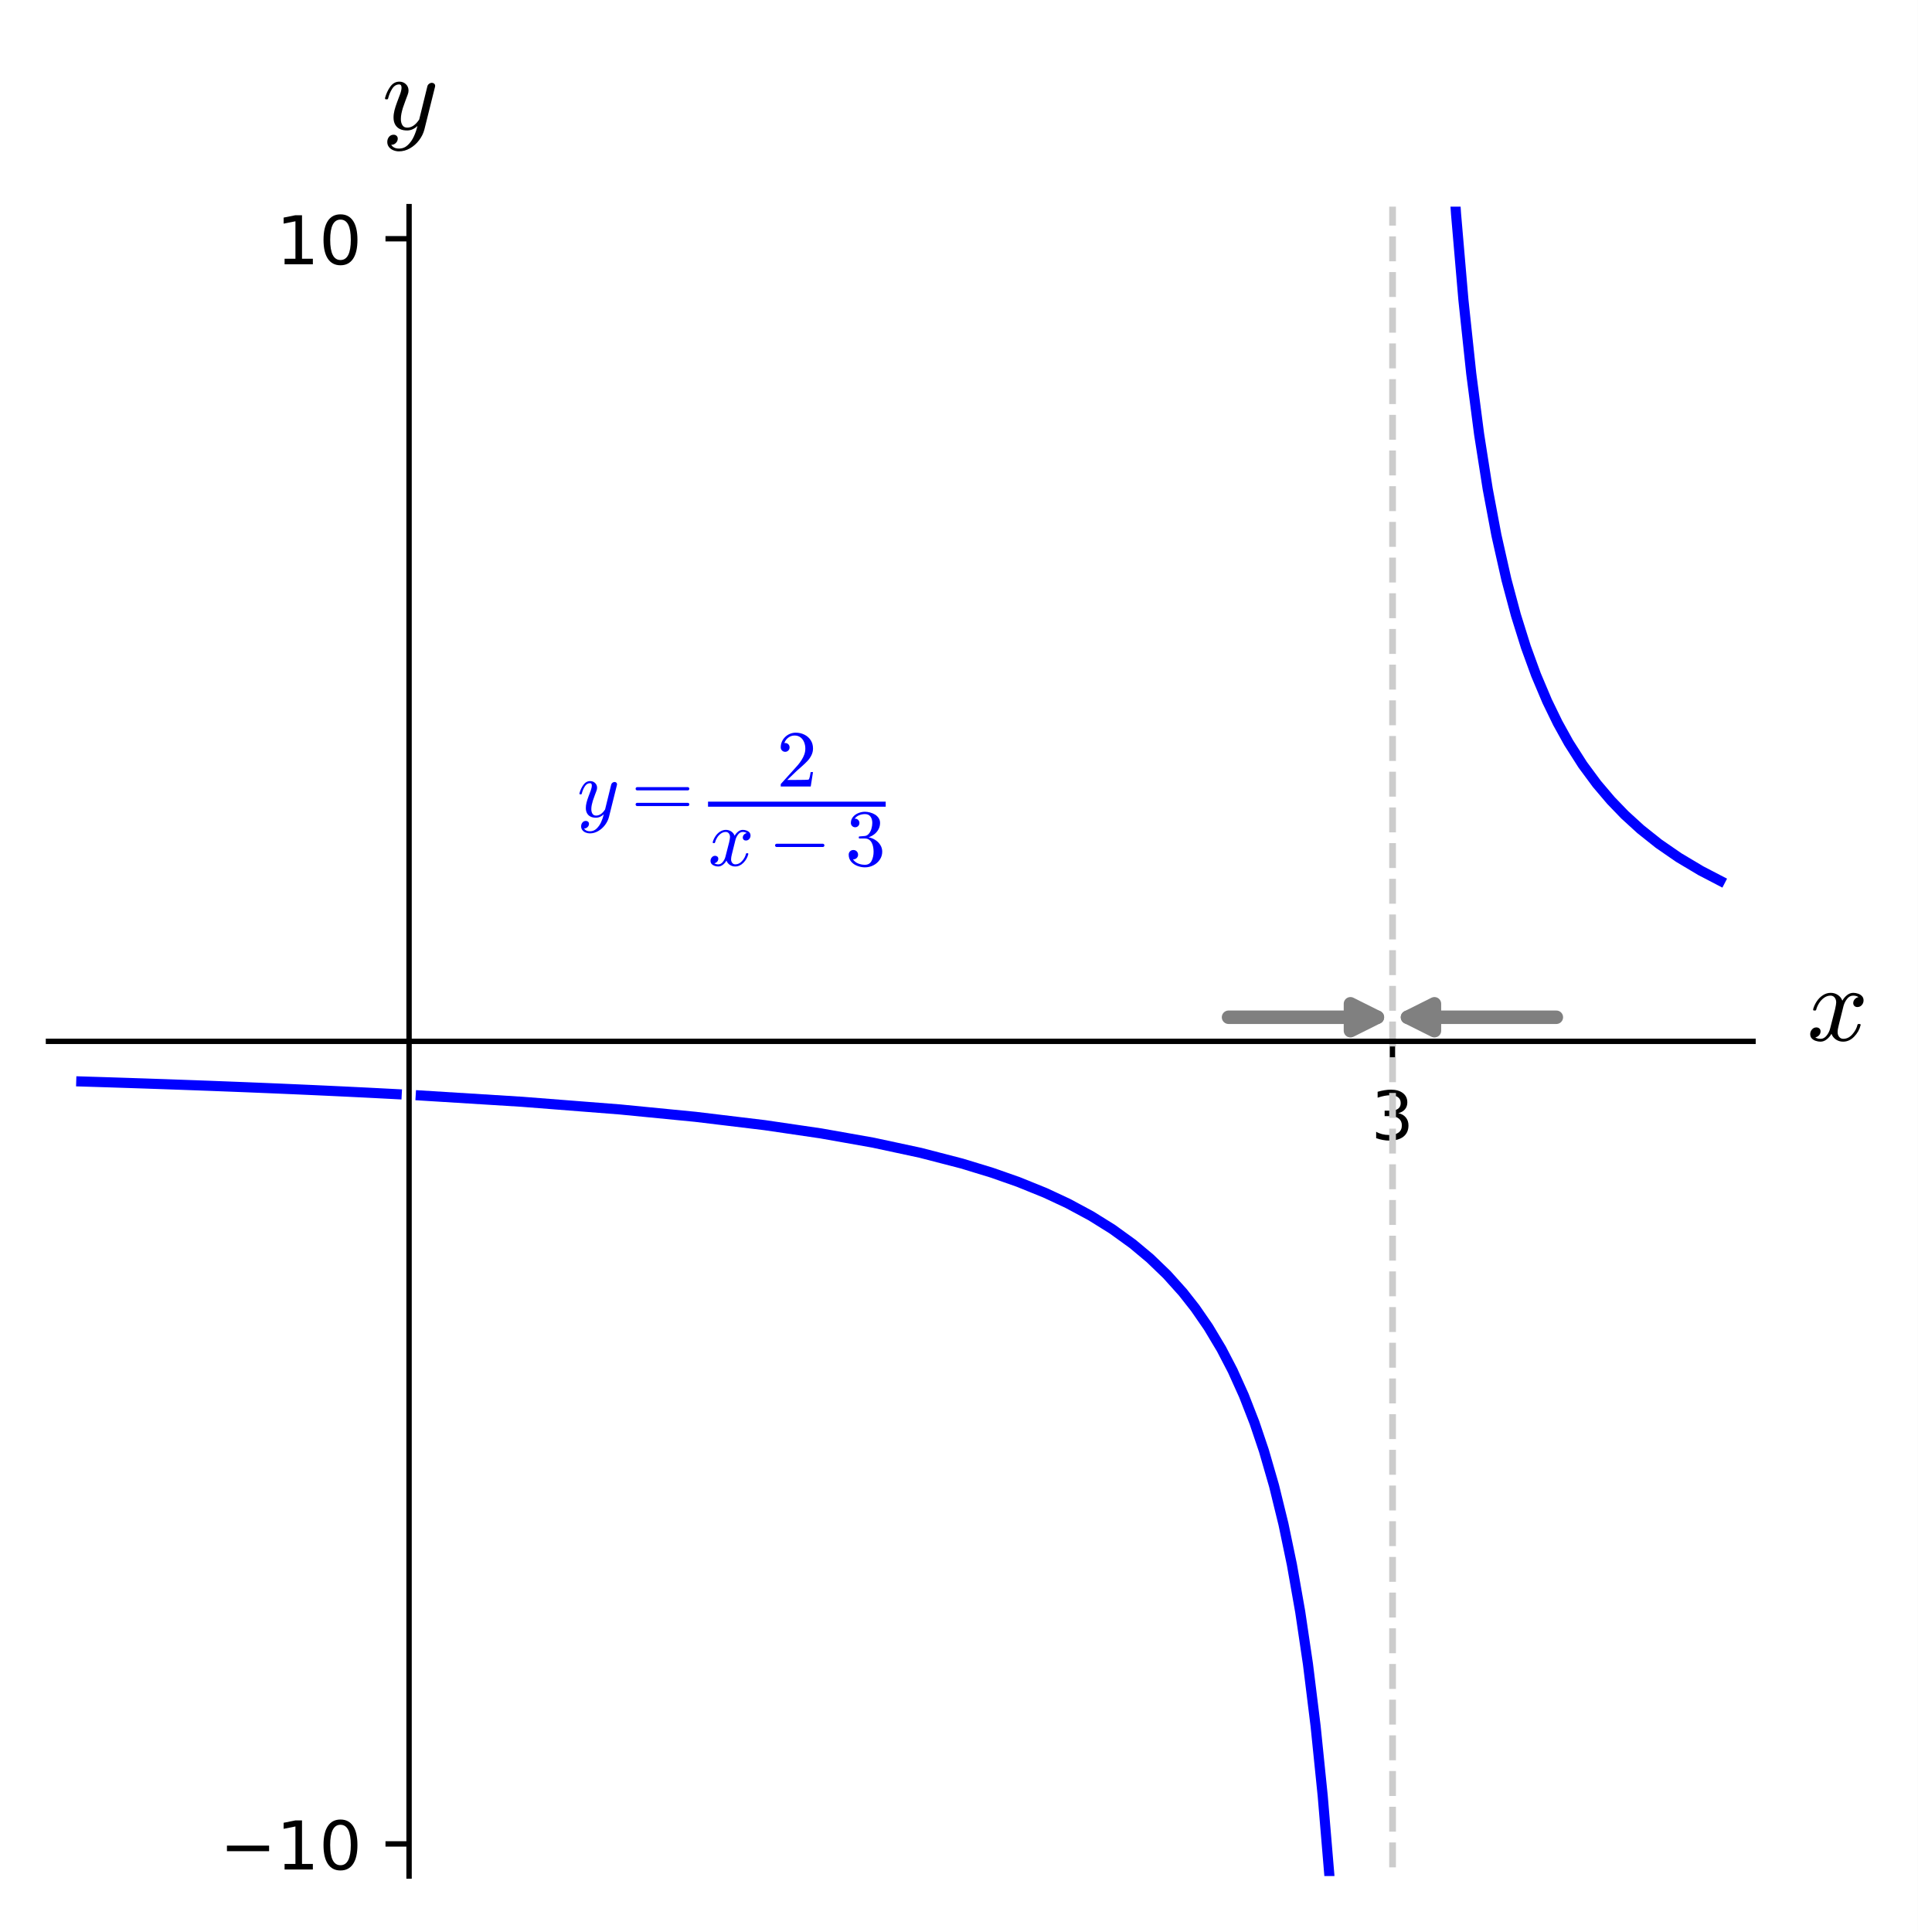
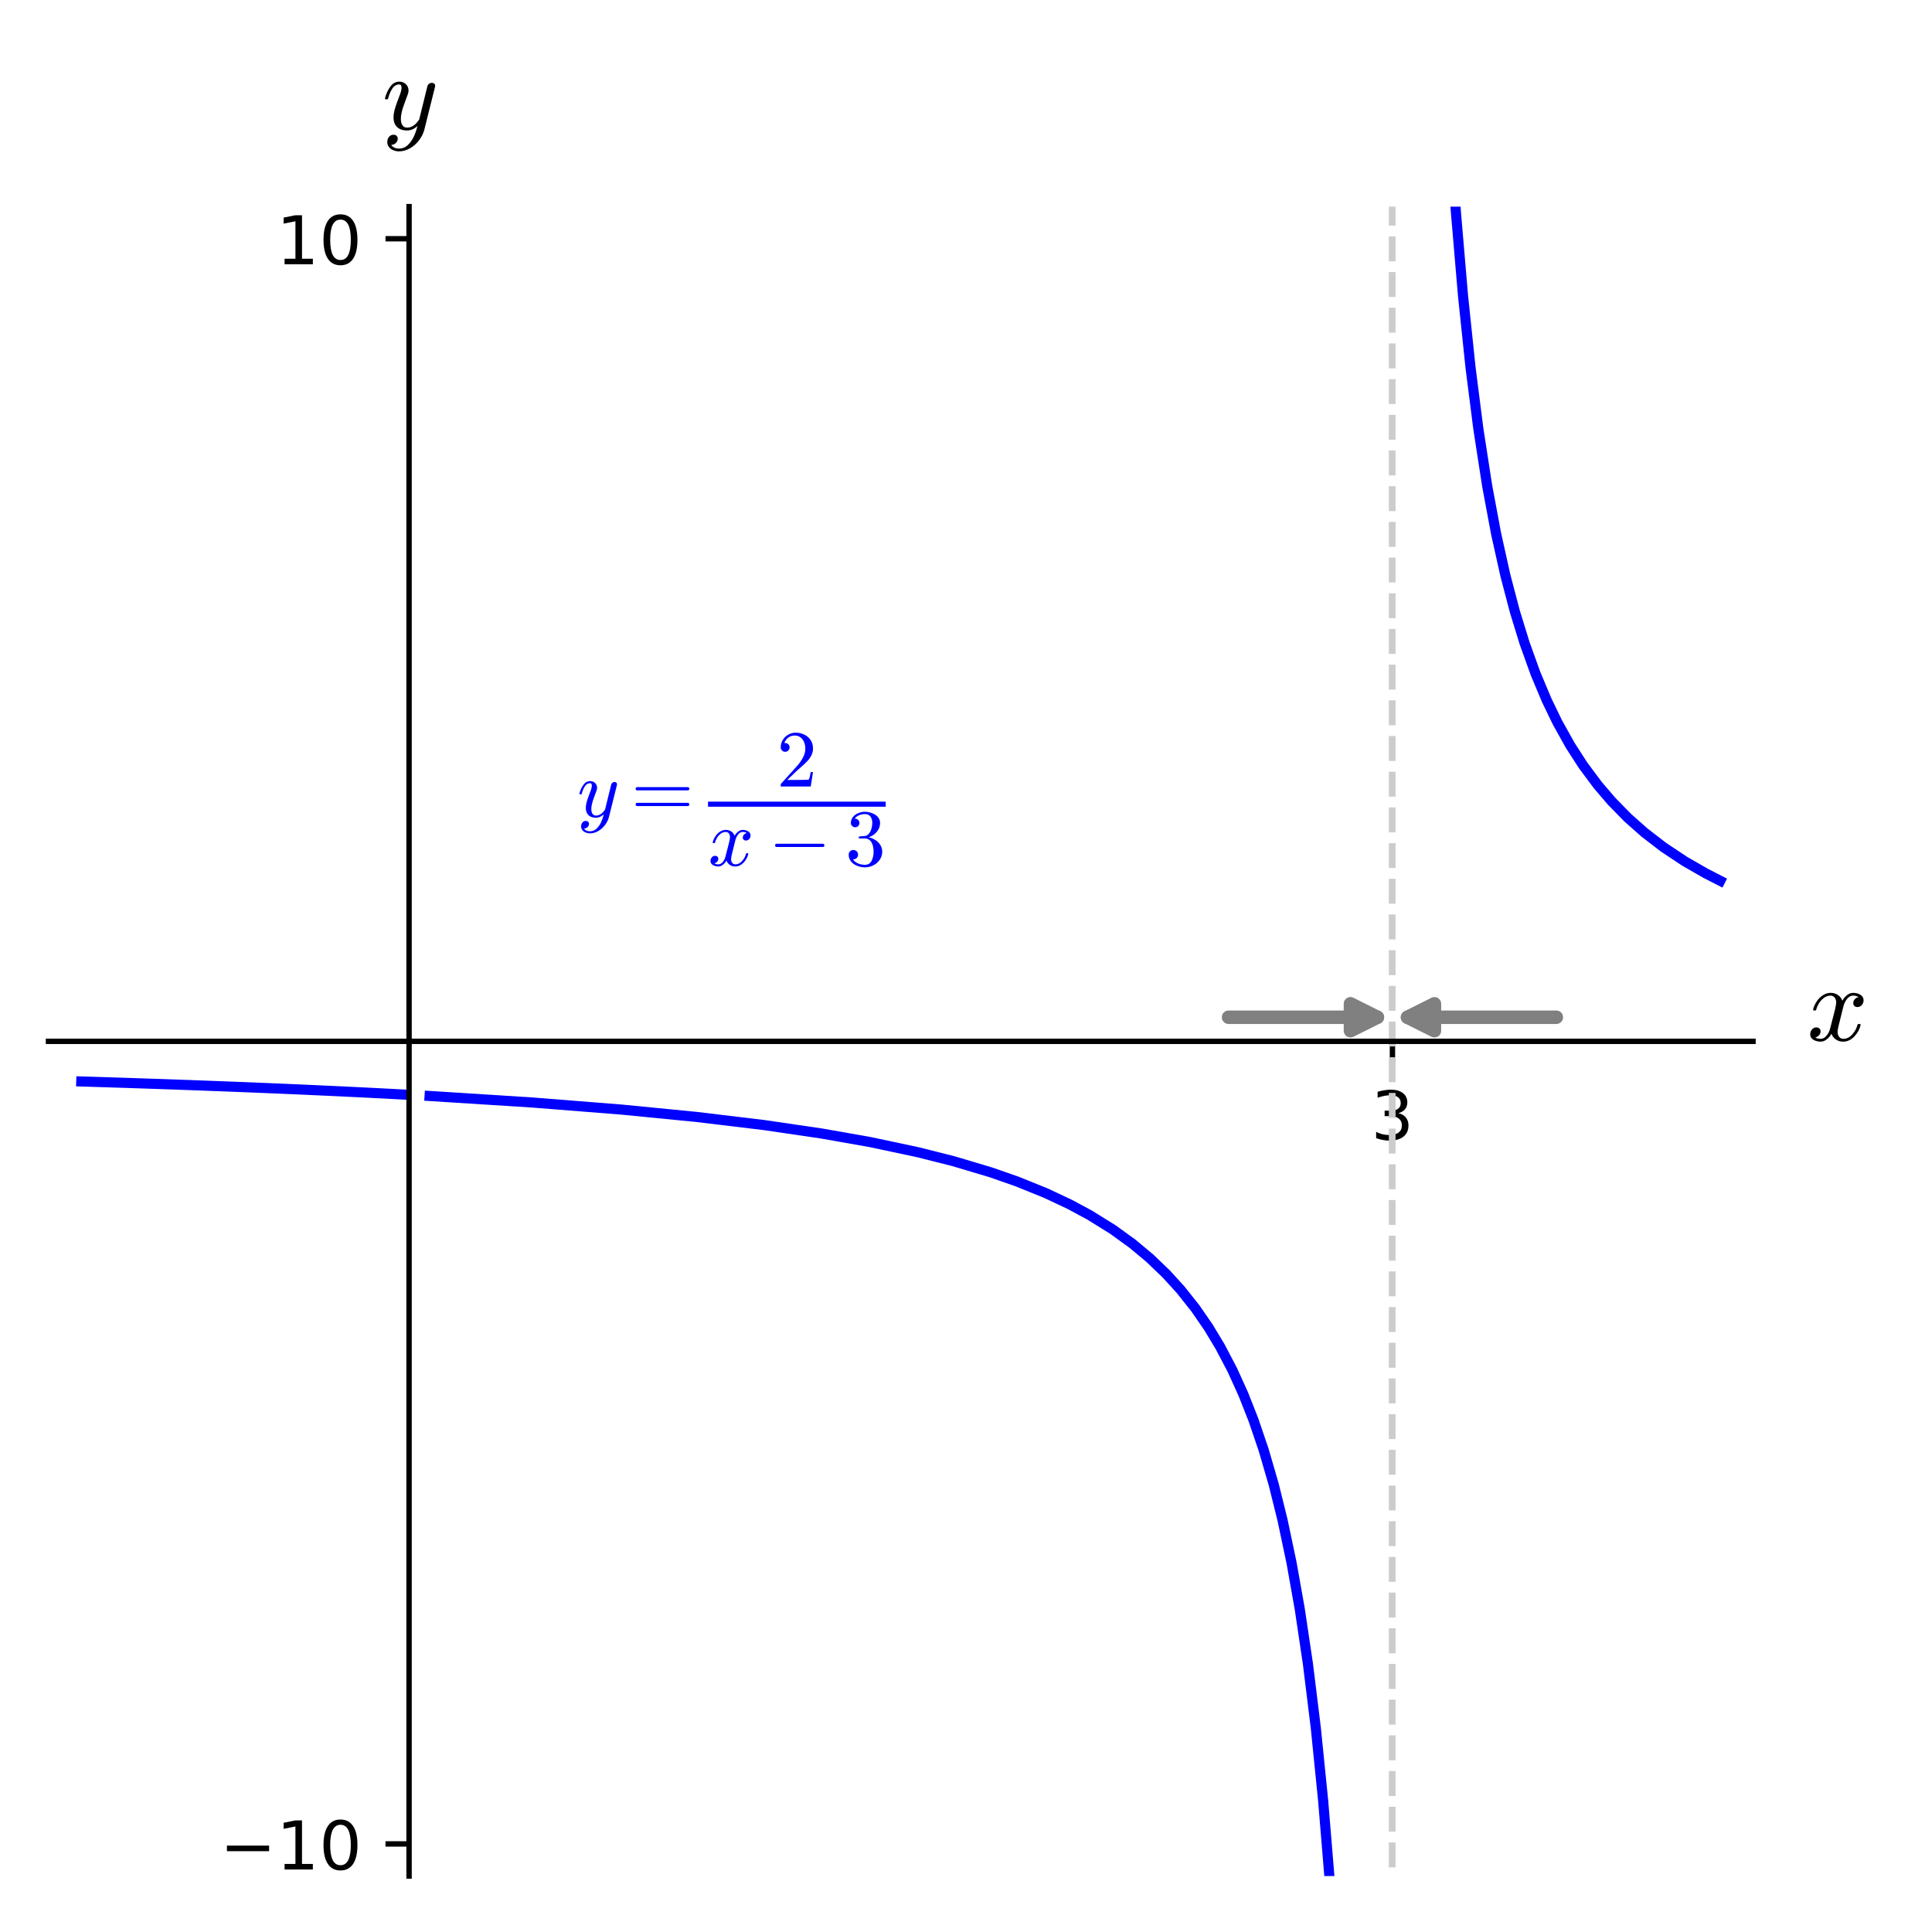
<svg xmlns="http://www.w3.org/2000/svg" xmlns:xlink="http://www.w3.org/1999/xlink" height="286.901pt" version="1.1" viewBox="0 0 284.815 286.901" width="284.815pt">
  <defs>
    <style type="text/css">*{stroke-linecap:butt;stroke-linejoin:round;}</style>
  </defs>
  <g id="figure_1">
    <g id="patch_1">
      <path d="M 0 286.901  L 284.815 286.901  L 284.815 0  L 0 0  z " style="fill:#ffffff;" />
    </g>
    <g id="axes_1">
      <g id="patch_2">
        <path d="M 7.2 278.59  L 260.335 278.59  L 260.335 30.685  L 7.2 30.685  z " style="fill:#ffffff;" />
      </g>
      <g id="matplotlib.axis_1">
        <g id="xtick_1">
          <g id="line2d_1">
            <defs>
-               <path d="M 0 0  L 0 3.5  " id="m4895afe43a" style="stroke:#000000;stroke-width:0.8;" />
+               <path d="M 0 0  L 0 3.5  " id="m0d29e81d88" style="stroke:#000000;stroke-width:0.8;" />
            </defs>
            <g>
-               <use style="stroke:#000000;stroke-width:0.8;" x="206.787" xlink:href="#m4895afe43a" y="154.637" />
+               <use style="stroke:#000000;stroke-width:0.8;" x="206.787" xlink:href="#m0d29e81d88" y="154.637" />
            </g>
          </g>
          <g id="text_1">
            <g transform="translate(203.606 169.2357)scale(0.1 -0.1)">
              <defs>
                <path d="M 40.578 39.312  Q 47.656 37.797 51.625 33  Q 55.609 28.219 55.609 21.188  Q 55.609 10.406 48.188 4.484  Q 40.766 -1.422 27.094 -1.422  Q 22.516 -1.422 17.656 -0.516  Q 12.797 0.391 7.625 2.203  L 7.625 11.719  Q 11.719 9.328 16.594 8.109  Q 21.484 6.891 26.812 6.891  Q 36.078 6.891 40.938 10.547  Q 45.797 14.203 45.797 21.188  Q 45.797 27.641 41.281 31.266  Q 36.766 34.906 28.719 34.906  L 20.219 34.906  L 20.219 43.016  L 29.109 43.016  Q 36.375 43.016 40.234 45.922  Q 44.094 48.828 44.094 54.297  Q 44.094 59.906 40.109 62.906  Q 36.141 65.922 28.719 65.922  Q 24.656 65.922 20.016 65.031  Q 15.375 64.156 9.812 62.312  L 9.812 71.094  Q 15.438 72.656 20.344 73.438  Q 25.25 74.219 29.594 74.219  Q 40.828 74.219 47.359 69.109  Q 53.906 64.016 53.906 55.328  Q 53.906 49.266 50.438 45.094  Q 46.969 40.922 40.578 39.312  z " id="DejaVuSans-51" />
              </defs>
              <use xlink:href="#DejaVuSans-51" />
            </g>
          </g>
        </g>
        <g id="text_2">
          <g transform="translate(268.335 154.6373)scale(0.16 -0.16)">
            <defs>
              <path d="M 7.812 2.875  Q 9.578 1.516 12.797 1.516  Q 15.922 1.516 18.312 4.516  Q 20.703 7.516 21.578 11.078  L 26.125 28.812  Q 27.203 33.641 27.203 35.406  Q 27.203 37.891 25.812 39.75  Q 24.422 41.609 21.922 41.609  Q 18.75 41.609 15.969 39.625  Q 13.188 37.641 11.281 34.594  Q 9.375 31.547 8.594 28.422  Q 8.406 27.781 7.812 27.781  L 6.594 27.781  Q 5.812 27.781 5.812 28.719  L 5.812 29  Q 6.781 32.719 9.125 36.25  Q 11.469 39.797 14.859 41.984  Q 18.266 44.188 22.125 44.188  Q 25.781 44.188 28.734 42.234  Q 31.688 40.281 32.906 36.922  Q 34.625 39.984 37.281 42.078  Q 39.938 44.188 43.109 44.188  Q 45.266 44.188 47.5 43.422  Q 49.75 42.672 51.172 41.109  Q 52.594 39.547 52.594 37.203  Q 52.594 34.672 50.953 32.828  Q 49.312 31 46.781 31  Q 45.172 31 44.094 32.031  Q 43.016 33.062 43.016 34.625  Q 43.016 36.719 44.453 38.297  Q 45.906 39.891 47.906 40.188  Q 46.094 41.609 42.922 41.609  Q 39.703 41.609 37.328 38.625  Q 34.969 35.641 33.984 31.984  L 29.594 14.312  Q 28.516 10.297 28.516 7.719  Q 28.516 5.172 29.953 3.344  Q 31.391 1.516 33.797 1.516  Q 38.484 1.516 42.156 5.641  Q 45.844 9.766 47.016 14.703  Q 47.219 15.281 47.797 15.281  L 49.031 15.281  Q 49.422 15.281 49.656 15.016  Q 49.906 14.75 49.906 14.406  Q 49.906 14.312 49.812 14.109  Q 48.391 8.156 43.844 3.516  Q 39.312 -1.125 33.594 -1.125  Q 29.938 -1.125 26.984 0.844  Q 24.031 2.828 22.797 6.203  Q 21.234 3.266 18.469 1.062  Q 15.719 -1.125 12.594 -1.125  Q 10.453 -1.125 8.172 -0.359  Q 5.906 0.391 4.484 1.953  Q 3.078 3.516 3.078 5.906  Q 3.078 8.25 4.703 10.172  Q 6.344 12.109 8.797 12.109  Q 10.453 12.109 11.578 11.109  Q 12.703 10.109 12.703 8.5  Q 12.703 6.391 11.297 4.828  Q 9.906 3.266 7.812 2.875  z " id="Cmmi10-120" />
            </defs>
            <use transform="translate(0 0.8125)" xlink:href="#Cmmi10-120" />
          </g>
        </g>
      </g>
      <g id="matplotlib.axis_2">
        <g id="ytick_1">
          <g id="line2d_2">
            <defs>
-               <path d="M 0 0  L -3.5 0  " id="m1809f72548" style="stroke:#000000;stroke-width:0.8;" />
+               <path d="M 0 0  L -3.5 0  " id="m89b7710b8d" style="stroke:#000000;stroke-width:0.8;" />
            </defs>
            <g>
-               <use style="stroke:#000000;stroke-width:0.8;" x="60.748" xlink:href="#m1809f72548" y="35.452" />
+               <use style="stroke:#000000;stroke-width:0.8;" x="60.748" xlink:href="#m89b7710b8d" y="35.452" />
            </g>
          </g>
          <g id="text_3">
            <g transform="translate(41.02279 39.25162)scale(0.1 -0.1)">
              <defs>
                <path d="M 12.406 8.297  L 28.516 8.297  L 28.516 63.922  L 10.984 60.406  L 10.984 69.391  L 28.422 72.906  L 38.281 72.906  L 38.281 8.297  L 54.391 8.297  L 54.391 0  L 12.406 0  z " id="DejaVuSans-49" />
                <path d="M 31.781 66.406  Q 24.172 66.406 20.328 58.906  Q 16.5 51.422 16.5 36.375  Q 16.5 21.391 20.328 13.891  Q 24.172 6.391 31.781 6.391  Q 39.453 6.391 43.281 13.891  Q 47.125 21.391 47.125 36.375  Q 47.125 51.422 43.281 58.906  Q 39.453 66.406 31.781 66.406  z M 31.781 74.219  Q 44.047 74.219 50.516 64.516  Q 56.984 54.828 56.984 36.375  Q 56.984 17.969 50.516 8.266  Q 44.047 -1.422 31.781 -1.422  Q 19.531 -1.422 13.062 8.266  Q 6.594 17.969 6.594 36.375  Q 6.594 54.828 13.062 64.516  Q 19.531 74.219 31.781 74.219  z " id="DejaVuSans-48" />
              </defs>
              <use xlink:href="#DejaVuSans-49" />
              <use x="63.623" xlink:href="#DejaVuSans-48" />
            </g>
          </g>
        </g>
        <g id="ytick_2">
          <g id="line2d_3">
            <g>
-               <use style="stroke:#000000;stroke-width:0.8;" x="60.748" xlink:href="#m1809f72548" y="273.822" />
+               <use style="stroke:#000000;stroke-width:0.8;" x="60.748" xlink:href="#m89b7710b8d" y="273.822" />
            </g>
          </g>
          <g id="text_4">
            <g transform="translate(32.6431 277.6214)scale(0.1 -0.1)">
              <defs>
                <path d="M 10.594 35.5  L 73.188 35.5  L 73.188 27.203  L 10.594 27.203  z " id="DejaVuSans-8722" />
              </defs>
              <use xlink:href="#DejaVuSans-8722" />
              <use x="83.789" xlink:href="#DejaVuSans-49" />
              <use x="147.412" xlink:href="#DejaVuSans-48" />
            </g>
          </g>
        </g>
        <g id="text_5">
          <g transform="translate(56.74779 19.325)scale(0.16 -0.16)">
            <defs>
              <path d="M 8.406 -14.312  Q 10.5 -17.922 15.719 -17.922  Q 20.453 -17.922 23.922 -14.594  Q 27.391 -11.281 29.516 -6.562  Q 31.641 -1.859 32.812 3.078  Q 28.375 -1.125 23.188 -1.125  Q 19.234 -1.125 16.453 0.234  Q 13.672 1.609 12.125 4.312  Q 10.594 7.031 10.594 10.891  Q 10.594 14.156 11.469 17.594  Q 12.359 21.047 13.938 25.266  Q 15.531 29.5 16.703 32.625  Q 18.016 36.281 18.016 38.625  Q 18.016 41.609 15.828 41.609  Q 11.859 41.609 9.297 37.531  Q 6.734 33.453 5.516 28.422  Q 5.328 27.781 4.688 27.781  L 3.516 27.781  Q 2.688 27.781 2.688 28.719  L 2.688 29  Q 4.297 34.969 7.609 39.578  Q 10.938 44.188 16.016 44.188  Q 19.578 44.188 22.047 41.844  Q 24.516 39.5 24.516 35.891  Q 24.516 34.031 23.688 31.984  Q 23.25 30.766 21.688 26.656  Q 20.125 22.562 19.281 19.875  Q 18.453 17.188 17.922 14.594  Q 17.391 12.016 17.391 9.422  Q 17.391 6.109 18.797 3.812  Q 20.219 1.516 23.297 1.516  Q 29.5 1.516 34.422 9.078  L 42 39.891  Q 42.328 41.219 43.547 42.156  Q 44.781 43.109 46.188 43.109  Q 47.406 43.109 48.312 42.328  Q 49.219 41.547 49.219 40.281  Q 49.219 39.703 49.125 39.5  L 39.203 -0.297  Q 37.891 -5.422 34.375 -10.109  Q 30.859 -14.797 25.906 -17.656  Q 20.953 -20.516 15.578 -20.516  Q 12.984 -20.516 10.438 -19.5  Q 7.906 -18.5 6.344 -16.5  Q 4.781 -14.5 4.781 -11.812  Q 4.781 -9.078 6.391 -7.078  Q 8.016 -5.078 10.688 -5.078  Q 12.312 -5.078 13.406 -6.078  Q 14.5 -7.078 14.5 -8.688  Q 14.5 -10.984 12.781 -12.688  Q 11.078 -14.406 8.797 -14.406  Q 8.688 -14.359 8.594 -14.328  Q 8.5 -14.312 8.406 -14.312  z " id="Cmmi10-121" />
            </defs>
            <use transform="translate(0 0.8125)" xlink:href="#Cmmi10-121" />
          </g>
        </g>
      </g>
      <g id="patch_3">
-         <path clip-path="url(#pa0831e0418)" d="M 182.447 151.062  Q 194.617 151.062 204.551 151.062  " style="fill:none;stroke:#808080;stroke-linecap:round;stroke-width:2;" />
-         <path clip-path="url(#pa0831e0418)" d="M 200.551 149.062  L 204.551 151.062  L 200.551 153.062  L 200.551 149.062  z " style="fill:#808080;stroke:#808080;stroke-linecap:round;stroke-width:2;" />
+         <path clip-path="url(#p90093b5187)" d="M 182.447 151.062  Q 194.617 151.062 204.551 151.062  " style="fill:none;stroke:#808080;stroke-linecap:round;stroke-width:2;" />
+         <path clip-path="url(#p90093b5187)" d="M 200.551 149.062  L 204.551 151.062  L 200.551 153.062  L 200.551 149.062  z " style="fill:#808080;stroke:#808080;stroke-linecap:round;stroke-width:2;" />
      </g>
      <g id="patch_4">
-         <path clip-path="url(#pa0831e0418)" d="M 231.127 151.062  Q 218.957 151.062 209.023 151.062  " style="fill:none;stroke:#808080;stroke-linecap:round;stroke-width:2;" />
-         <path clip-path="url(#pa0831e0418)" d="M 213.023 153.062  L 209.023 151.062  L 213.023 149.062  L 213.023 153.062  z " style="fill:#808080;stroke:#808080;stroke-linecap:round;stroke-width:2;" />
+         <path clip-path="url(#p90093b5187)" d="M 231.127 151.062  Q 218.957 151.062 209.023 151.062  " style="fill:none;stroke:#808080;stroke-linecap:round;stroke-width:2;" />
+         <path clip-path="url(#p90093b5187)" d="M 213.023 153.062  L 209.023 151.062  L 213.023 149.062  L 213.023 153.062  z " style="fill:#808080;stroke:#808080;stroke-linecap:round;stroke-width:2;" />
      </g>
      <g id="line2d_4">
-         <path clip-path="url(#pa0831e0418)" d="M 12.068 160.597  L 12.819 160.62  L 14.541 160.673  L 16.346 160.73  L 16.509 160.736  L 18.286 160.793  L 19.938 160.848  L 20.358 160.862  L 21.515 160.9  L 23.192 160.958  L 24.4 160.999  L 25.942 161.054  L 27.01 161.092  L 28.357 161.141  L 28.925 161.161  L 30.1 161.205  L 31.267 161.248  L 33.421 161.331  L 34.249 161.363  L 35.721 161.421  L 36.169 161.438  L 37.766 161.503  L 39.197 161.561  L 40.182 161.602  L 41.958 161.677  L 42.377 161.695  L 44.479 161.787  L 45.46 161.83  L 46.66 161.884  L 47.098 161.904  L 48.254 161.957  L 50.501 162.062  L 51.674 162.118  L 52.516 162.159  L 54.258 162.245  L 54.828 162.273  L 55.764 162.321  L 57.934 162.433  L 58.912 162.484  " style="fill:none;stroke:#0000ff;stroke-linecap:square;stroke-width:1.5;" />
+         <path clip-path="url(#p90093b5187)" d="M 12.068 160.597  L 13.882 160.653  L 15.102 160.691  L 15.961 160.718  L 16.699 160.742  L 18.319 160.794  L 19.023 160.817  L 20.36 160.862  L 21.382 160.896  L 22.662 160.939  L 24.054 160.987  L 25.51 161.038  L 27.264 161.101  L 28.178 161.134  L 29.596 161.186  L 30.729 161.228  L 31.145 161.244  L 32.674 161.302  L 33.791 161.345  L 34.892 161.388  L 37.014 161.472  L 38.226 161.521  L 39.139 161.559  L 39.883 161.59  L 40.961 161.635  L 42.252 161.69  L 44.275 161.778  L 45.053 161.812  L 45.76 161.843  L 48.043 161.947  L 49.288 162.005  L 49.721 162.025  L 50.923 162.082  L 53.013 162.183  L 53.759 162.22  L 54.638 162.264  L 56.083 162.337  L 56.981 162.383  L 58.941 162.486  L 59.867 162.535  " style="fill:none;stroke:#0000ff;stroke-linecap:square;stroke-width:1.5;" />
      </g>
      <g id="line2d_5">
-         <path clip-path="url(#pa0831e0418)" d="M 62.483 162.679  L 77.508 163.613  L 92.068 164.752  L 103.262 165.846  L 113.566 167.085  L 121.91 168.309  L 129.66 169.682  L 136.715 171.197  L 142.828 172.78  L 147.313 174.148  L 151.219 175.519  L 155.222 177.14  L 158.594 178.715  L 162.028 180.562  L 165.203 182.542  L 168.226 184.729  L 170.783 186.866  L 173.306 189.295  L 175.666 191.923  L 177.501 194.26  L 179.445 197.076  L 181.386 200.319  L 183.048 203.517  L 184.724 207.231  L 186.303 211.286  L 187.703 215.441  L 189.203 220.626  L 190.606 226.35  L 191.854 232.344  L 193.089 239.346  L 194.24 247.117  L 195.376 256.329  L 196.433 266.71  L 197.408 278.356  L 198.08 287.901  L 198.08 287.901  " style="fill:none;stroke:#0000ff;stroke-linecap:square;stroke-width:1.5;" />
+         <path clip-path="url(#p90093b5187)" d="M 63.797 162.752  L 79.121 163.726  L 92.323 164.775  L 103.4 165.861  L 113.442 167.068  L 121.986 168.321  L 129.223 169.597  L 136.301 171.1  L 141.552 172.425  L 147.122 174.085  L 151.003 175.439  L 155.351 177.197  L 158.853 178.845  L 161.818 180.441  L 165.249 182.572  L 168.188 184.699  L 170.773 186.857  L 173.22 189.206  L 175.338 191.535  L 177.535 194.305  L 179.468 197.112  L 181.189 199.967  L 183.006 203.431  L 184.636 207.023  L 186.134 210.822  L 187.658 215.297  L 189.149 220.423  L 190.454 225.682  L 191.791 232.013  L 193.02 238.921  L 194.236 247.089  L 195.402 256.559  L 196.491 267.342  L 197.497 279.542  L 198.08 287.901  L 198.08 287.901  " style="fill:none;stroke:#0000ff;stroke-linecap:square;stroke-width:1.5;" />
      </g>
      <g id="line2d_6">
-         <path clip-path="url(#pa0831e0418)" d="M 206.805 287.901  L 206.805 -1  " style="fill:none;stroke:#cccccc;stroke-dasharray:3.7,1.6;stroke-dashoffset:0;" />
+         <path clip-path="url(#p90093b5187)" d="M 206.752 287.901  L 206.752 -1  " style="fill:none;stroke:#cccccc;stroke-dasharray:3.7,1.6;stroke-dashoffset:0;" />
      </g>
      <g id="line2d_7">
-         <path clip-path="url(#pa0831e0418)" d="M 214.243 -1  L 215.192 16.583  L 216.232 31.778  L 217.327 44.545  L 218.49 55.485  L 219.658 64.48  L 220.933 72.605  L 222.226 79.476  L 223.706 86.052  L 225.12 91.343  L 226.6 96.071  L 228.108 100.214  L 229.758 104.121  L 231.33 107.357  L 232.952 110.288  L 235.044 113.571  L 237.148 116.418  L 239.23 118.87  L 241.285 121.001  L 243.634 123.145  L 246.321 125.286  L 249.292 127.337  L 252.586 129.301  L 255.467 130.8  L 255.467 130.8  " style="fill:none;stroke:#0000ff;stroke-linecap:square;stroke-width:1.5;" />
+         <path clip-path="url(#p90093b5187)" d="M 214.243 -1  L 215.203 16.751  L 216.208 31.465  L 217.262 43.859  L 218.39 54.627  L 219.547 63.693  L 220.868 72.23  L 222.187 79.286  L 223.574 85.514  L 224.97 90.821  L 226.411 95.506  L 228.042 100.043  L 229.683 103.955  L 231.287 107.275  L 233.194 110.695  L 235.093 113.643  L 237.289 116.594  L 239.35 119.002  L 241.739 121.438  L 244.183 123.607  L 247.046 125.814  L 250.194 127.905  L 253.34 129.711  L 255.467 130.8  L 255.467 130.8  " style="fill:none;stroke:#0000ff;stroke-linecap:square;stroke-width:1.5;" />
      </g>
      <g id="patch_5">
        <path d="M 60.748 278.59  L 60.748 30.685  " style="fill:none;stroke:#000000;stroke-linecap:square;stroke-linejoin:miter;stroke-width:0.8;" />
      </g>
      <g id="patch_6">
        <path d="M 7.2 154.637  L 260.335 154.637  " style="fill:none;stroke:#000000;stroke-linecap:square;stroke-linejoin:miter;stroke-width:0.8;" />
      </g>
      <g id="text_6">
        <g style="fill:#0000ff;" transform="translate(85.7276 121.4018)scale(0.12 -0.12)">
          <defs>
            <path d="M 7.516 13.281  Q 6.688 13.281 6.141 13.906  Q 5.609 14.547 5.609 15.281  Q 5.609 16.109 6.141 16.688  Q 6.688 17.281 7.516 17.281  L 70.312 17.281  Q 71.047 17.281 71.578 16.688  Q 72.125 16.109 72.125 15.281  Q 72.125 14.547 71.578 13.906  Q 71.047 13.281 70.312 13.281  z M 7.516 32.719  Q 6.688 32.719 6.141 33.297  Q 5.609 33.891 5.609 34.719  Q 5.609 35.453 6.141 36.078  Q 6.688 36.719 7.516 36.719  L 70.312 36.719  Q 71.047 36.719 71.578 36.078  Q 72.125 35.453 72.125 34.719  Q 72.125 33.891 71.578 33.297  Q 71.047 32.719 70.312 32.719  z " id="Cmr10-61" />
            <path d="M 4.984 0  L 4.984 2.688  Q 4.984 2.938 5.172 3.219  L 20.703 20.406  Q 24.219 24.219 26.406 26.797  Q 28.609 29.391 30.75 32.766  Q 32.906 36.141 34.156 39.625  Q 35.406 43.109 35.406 47.016  Q 35.406 51.125 33.891 54.859  Q 32.375 58.594 29.375 60.844  Q 26.375 63.094 22.125 63.094  Q 17.781 63.094 14.312 60.469  Q 10.844 57.859 9.422 53.719  Q 9.812 53.812 10.5 53.812  Q 12.75 53.812 14.328 52.297  Q 15.922 50.781 15.922 48.391  Q 15.922 46.094 14.328 44.5  Q 12.75 42.922 10.5 42.922  Q 8.156 42.922 6.562 44.547  Q 4.984 46.188 4.984 48.391  Q 4.984 52.156 6.391 55.438  Q 7.812 58.734 10.469 61.297  Q 13.141 63.875 16.484 65.234  Q 19.828 66.609 23.578 66.609  Q 29.297 66.609 34.219 64.188  Q 39.156 61.766 42.031 57.344  Q 44.922 52.938 44.922 47.016  Q 44.922 42.672 43.016 38.766  Q 41.109 34.859 38.125 31.656  Q 35.156 28.469 30.516 24.406  Q 25.875 20.359 24.422 19  L 13.094 8.109  L 22.703 8.109  Q 29.781 8.109 34.547 8.219  Q 39.312 8.344 39.594 8.594  Q 40.766 9.859 42 17.828  L 44.922 17.828  L 42.094 0  z " id="Cmr10-50" />
            <path d="M 10.203 23  Q 9.375 23 8.828 23.625  Q 8.297 24.266 8.297 25  Q 8.297 25.734 8.828 26.359  Q 9.375 27 10.203 27  L 67.578 27  Q 68.359 27 68.875 26.359  Q 69.391 25.734 69.391 25  Q 69.391 24.266 68.875 23.625  Q 68.359 23 67.578 23  z " id="Cmsy10-161" />
            <path d="M 9.516 7.719  Q 11.859 4.297 15.812 2.641  Q 19.781 0.984 24.312 0.984  Q 30.125 0.984 32.562 5.938  Q 35.016 10.891 35.016 17.188  Q 35.016 20.016 34.5 22.844  Q 33.984 25.688 32.766 28.125  Q 31.547 30.562 29.422 32.031  Q 27.297 33.5 24.219 33.5  L 17.578 33.5  Q 16.703 33.5 16.703 34.422  L 16.703 35.297  Q 16.703 36.078 17.578 36.078  L 23.094 36.531  Q 26.609 36.531 28.922 39.156  Q 31.25 41.797 32.328 45.578  Q 33.406 49.359 33.406 52.781  Q 33.406 57.562 31.156 60.641  Q 28.906 63.719 24.312 63.719  Q 20.516 63.719 17.047 62.281  Q 13.578 60.844 11.531 57.906  Q 11.719 57.953 11.859 57.984  Q 12.016 58.016 12.203 58.016  Q 14.453 58.016 15.969 56.453  Q 17.484 54.891 17.484 52.688  Q 17.484 50.531 15.969 48.969  Q 14.453 47.406 12.203 47.406  Q 10.016 47.406 8.453 48.969  Q 6.891 50.531 6.891 52.688  Q 6.891 56.984 9.469 60.156  Q 12.062 63.328 16.141 64.969  Q 20.219 66.609 24.312 66.609  Q 27.344 66.609 30.703 65.703  Q 34.078 64.797 36.812 63.109  Q 39.547 61.422 41.281 58.781  Q 43.016 56.156 43.016 52.781  Q 43.016 48.578 41.141 45.016  Q 39.266 41.453 35.984 38.859  Q 32.719 36.281 28.812 35.016  Q 33.156 34.188 37.062 31.734  Q 40.969 29.297 43.328 25.484  Q 45.703 21.688 45.703 17.281  Q 45.703 11.766 42.672 7.297  Q 39.656 2.828 34.719 0.312  Q 29.781 -2.203 24.312 -2.203  Q 19.625 -2.203 14.906 -0.406  Q 10.203 1.375 7.203 4.938  Q 4.203 8.5 4.203 13.484  Q 4.203 15.969 5.859 17.625  Q 7.516 19.281 10.016 19.281  Q 11.625 19.281 12.969 18.531  Q 14.312 17.781 15.062 16.406  Q 15.828 15.047 15.828 13.484  Q 15.828 11.031 14.109 9.375  Q 12.406 7.719 10.016 7.719  z " id="Cmr10-51" />
          </defs>
          <use transform="translate(0 0.890625)" xlink:href="#Cmmi10-121" />
          <use transform="translate(66.58203 0.890625)" xlink:href="#Cmr10-61" />
          <use transform="translate(246.8262 38.39062)" xlink:href="#Cmr10-50" />
          <use transform="translate(161.8262 -59.46875)" xlink:href="#Cmmi10-120" />
          <use transform="translate(236.4648 -59.46875)" xlink:href="#Cmsy10-161" />
          <use transform="translate(331.709 -59.46875)" xlink:href="#Cmr10-51" />
          <path d="M 161.826 13.391  L 161.826 19.641  L 381.709 19.641  L 381.709 13.391  L 161.826 13.391  z " />
        </g>
      </g>
    </g>
  </g>
  <defs>
-     <clipPath id="pa0831e0418">
+     <clipPath id="p90093b5187">
      <rect height="247.905" width="253.135" x="7.2" y="30.685" />
    </clipPath>
  </defs>
</svg>
